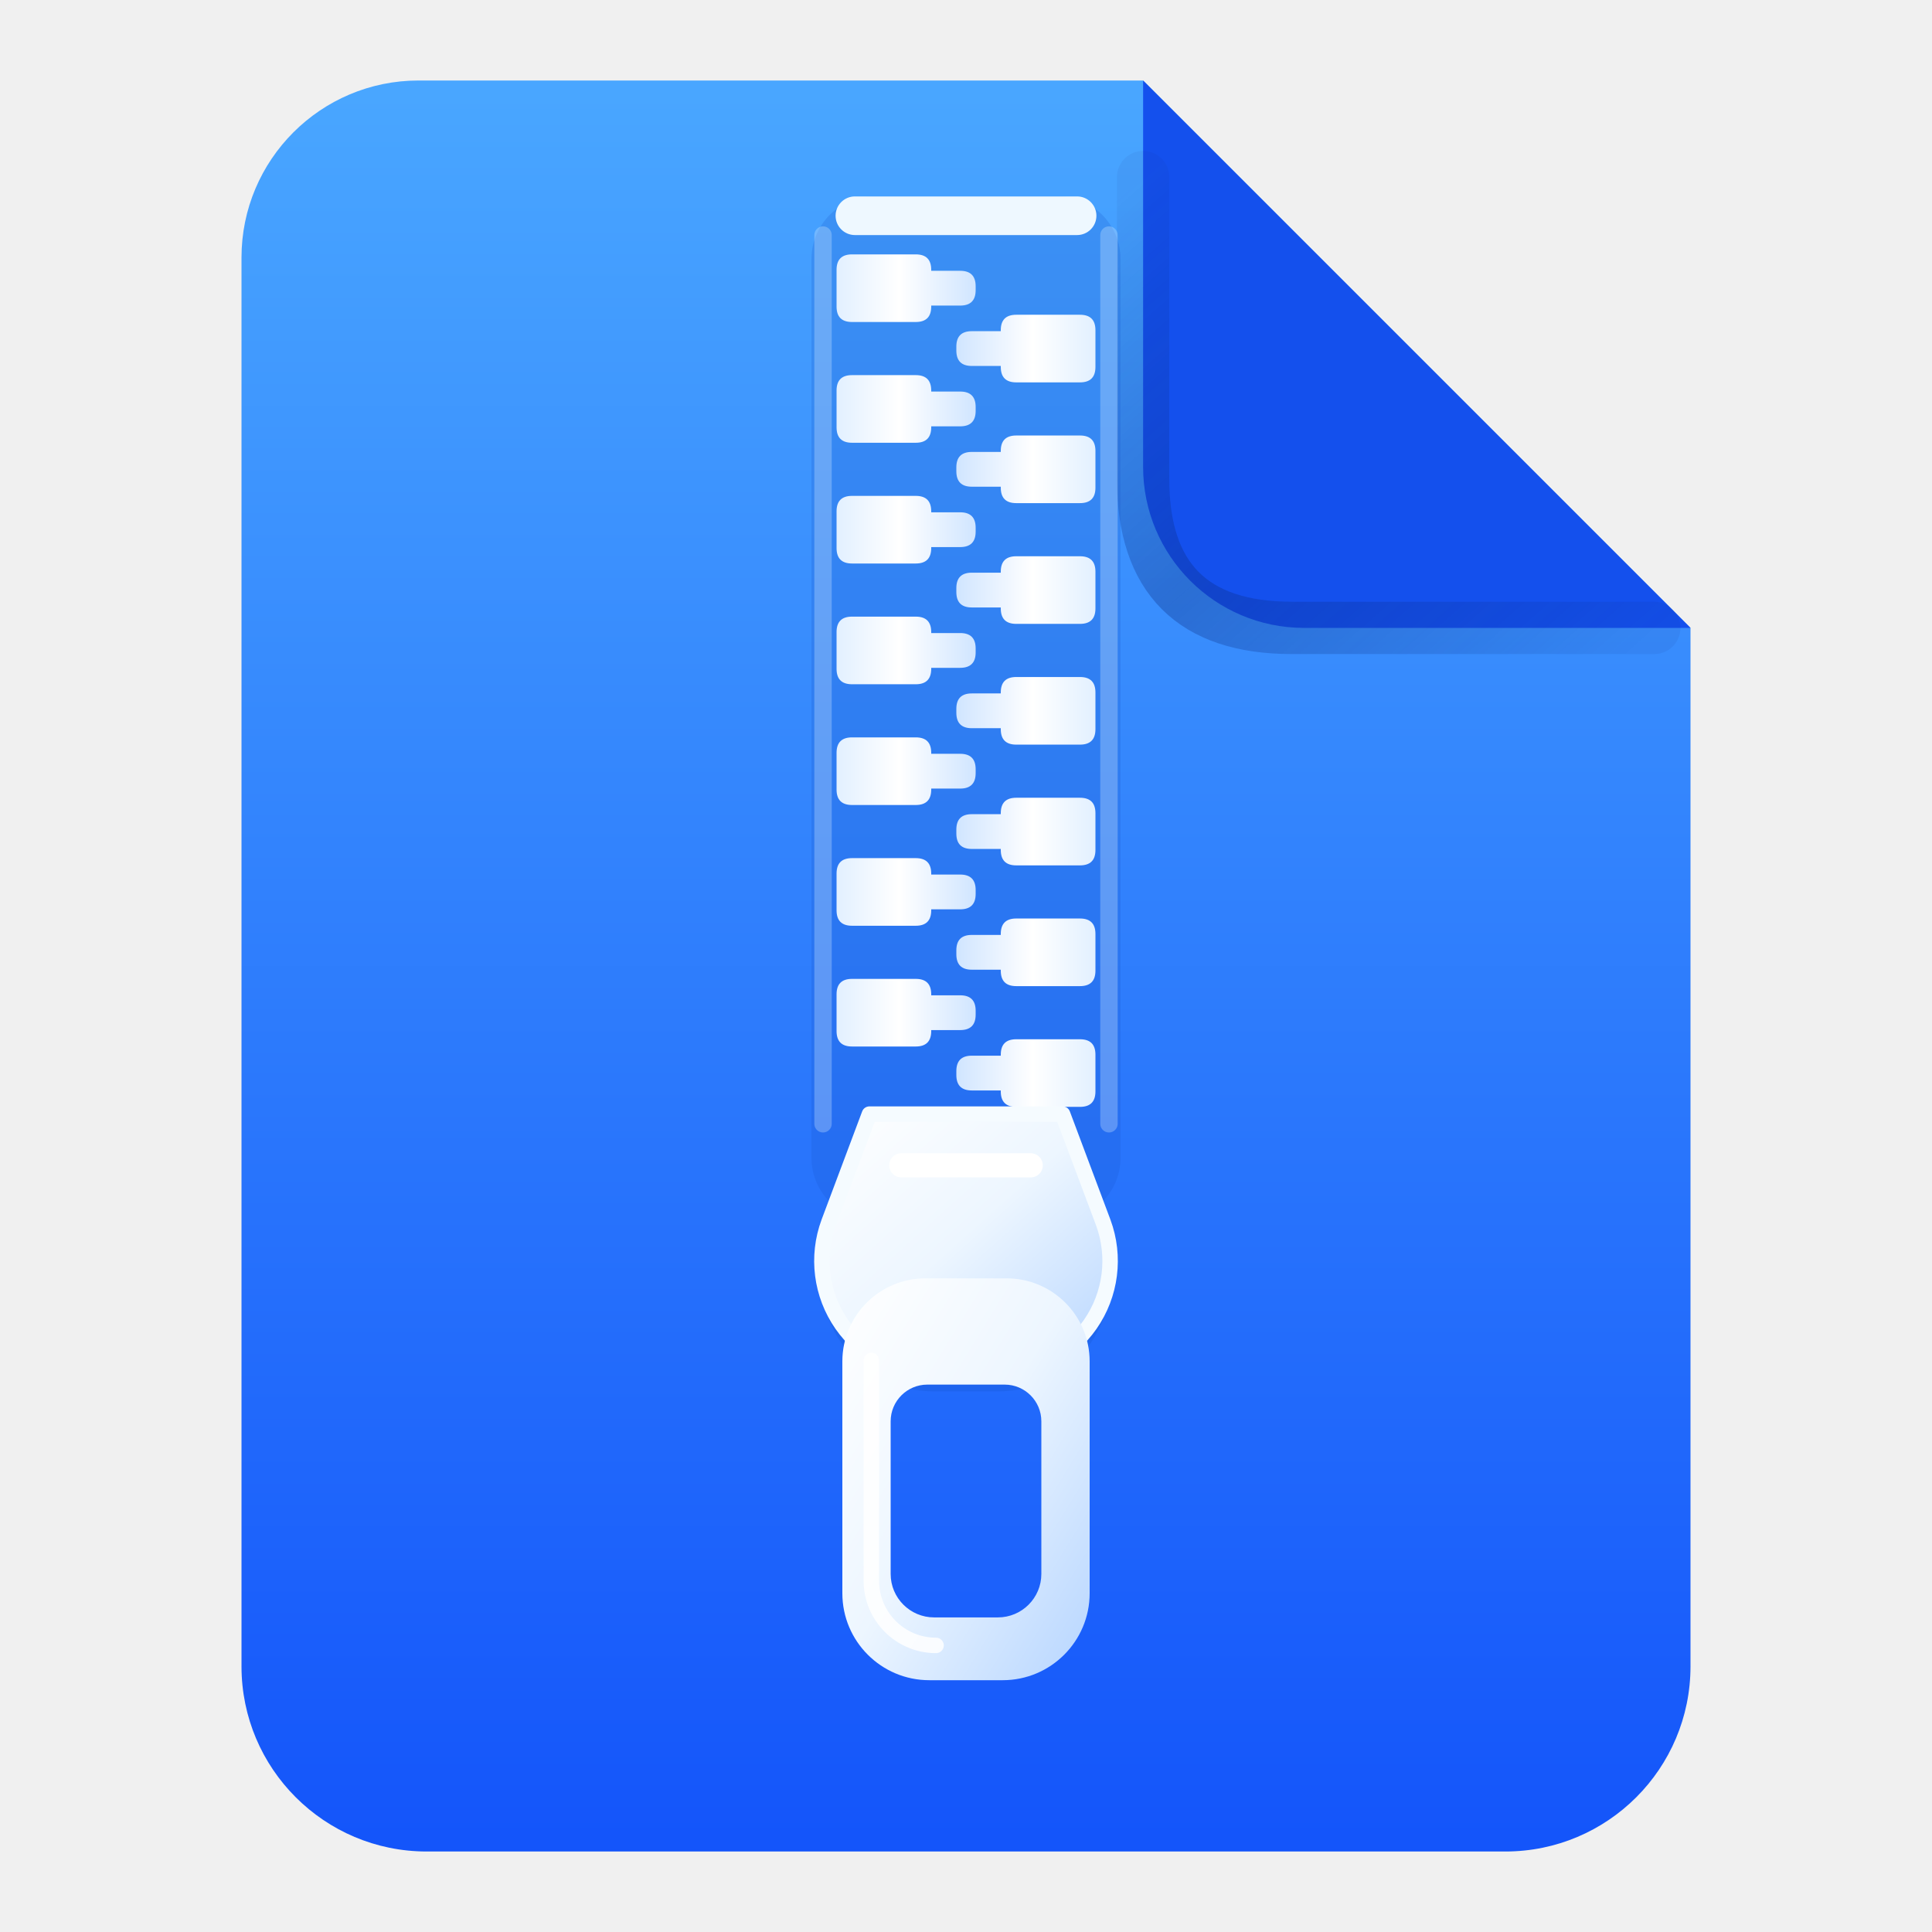
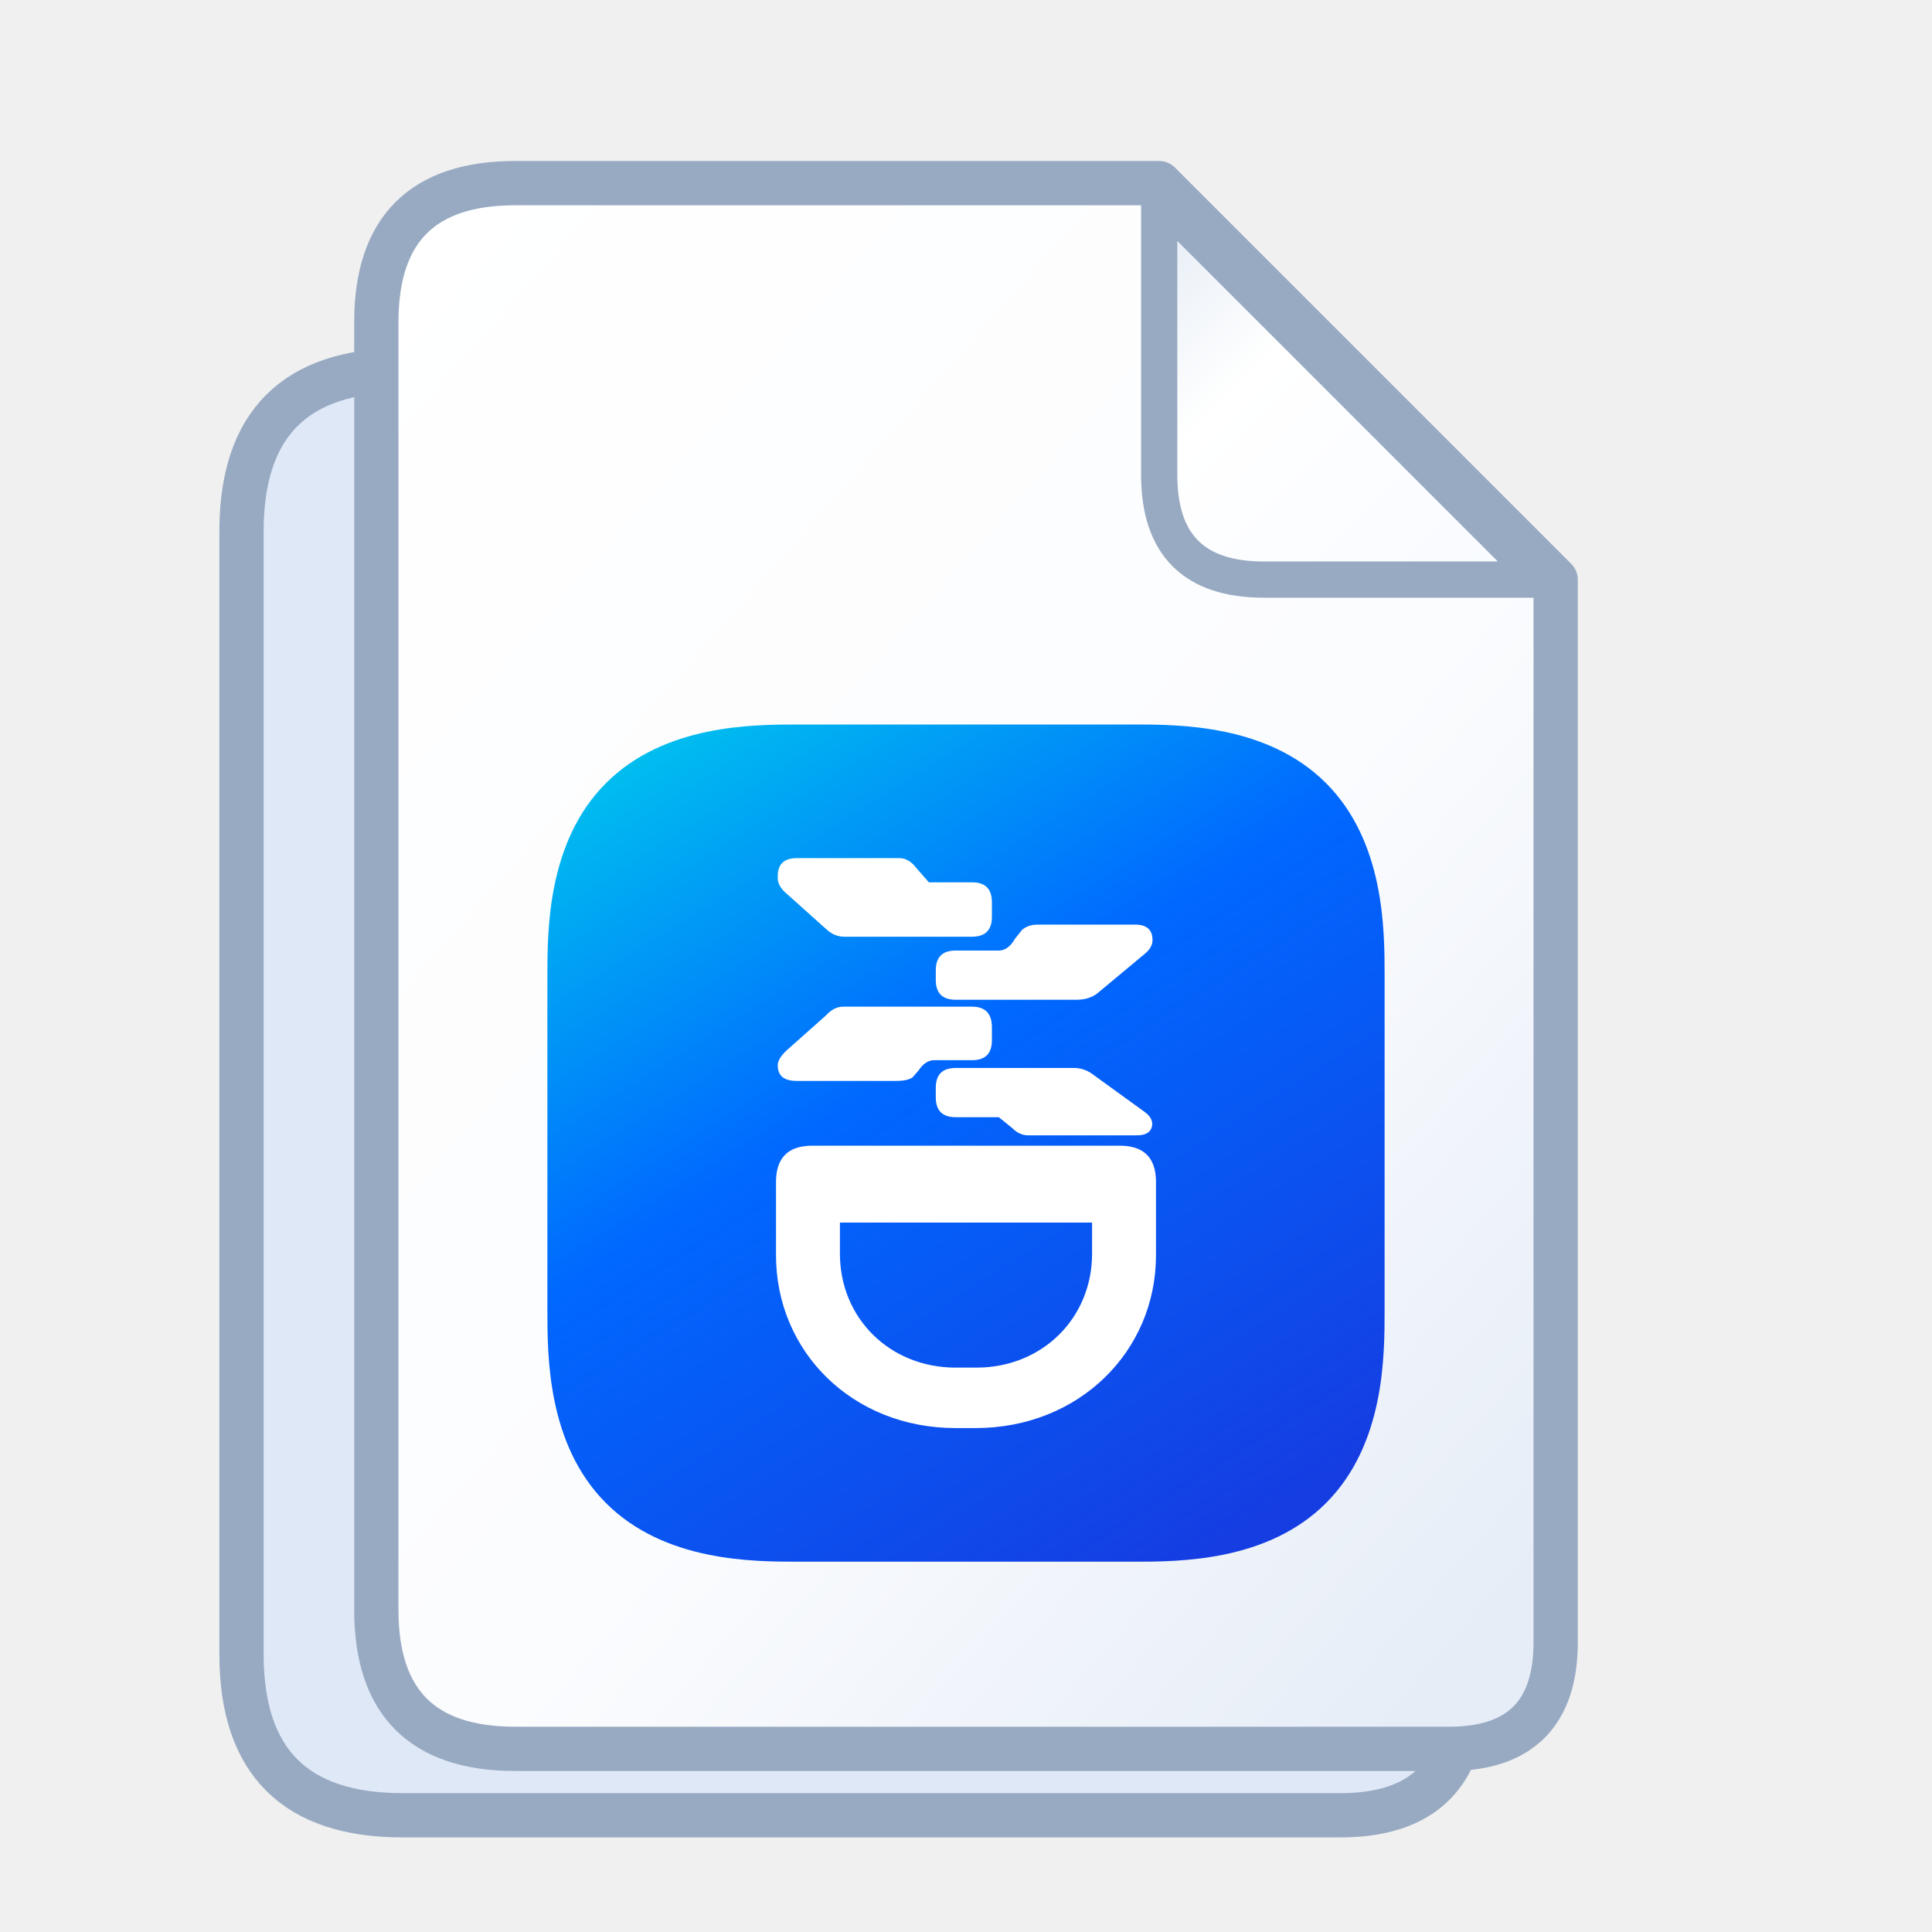
<svg xmlns="http://www.w3.org/2000/svg" width="24" height="24" viewBox="0 0 24 24" fill="none" stroke="#eceef3" stroke-width="1.5" stroke-linecap="round" stroke-linejoin="round">
+   <path d="M5 4.6H14L18.2 8.8V21Q18.2 22.55 16.65 22.55H5Q3 22.55 3 20.55V6.6Q3 4.6 5 4.6Z" fill="#dfe8f7" stroke="#98aac2" stroke-width=".55" />
  <defs>
-     <linearGradient id="existing-archive-paper" x1="0" y1="0" x2="0" y2="1">
-       <stop stop-color="#49a6ff" />
-       <stop offset="1" stop-color="#1455fa" />
+     <linearGradient id="archive-brand-blue" x1=".15" y1="0" x2=".78" y2="1">
+       <stop stop-color="#00beef" />
+       <stop offset=".42" stop-color="#0068ff" />
+       <stop offset="1" stop-color="#153de2" />
+     </linearGradient>
+     <linearGradient id="archive-brand-paper" x1="0" y1="0" x2=".85" y2="1">
+       <stop stop-color="#fff" />
+       <stop offset=".62" stop-color="#fbfcfe" />
+       <stop offset="1" stop-color="#e6edf7" />
+     </linearGradient>
+     <linearGradient id="archive-brand-fold" x1="0" y1="0" x2="1" y2="1">
+       <stop stop-color="#e3ebf5" />
+       <stop offset=".35" stop-color="#fff" />
+       <stop offset="1" stop-color="#f7faff" />
    </linearGradient>
  </defs>
-   <path fill="url(#existing-archive-paper)" stroke="none" d="M5.2 1h9L21 7.8v12.9a2.3 2.3 0 0 1-2.3 2.3H5.3A2.3 2.3 0 0 1 3 20.7V3.2A2.2 2.2 0 0 1 5.2 1Z" />
-   <path fill="#1450ed" stroke="none" d="M14.2 1v4.8a2 2 0 0 0 2 2H21Z" />
-   <defs>
-     <linearGradient id="existing-archive-seam" x1="0" y1="0" x2="1" y2="1">
-       <stop stop-color="#09287c" stop-opacity=".06" />
-       <stop offset=".5" stop-color="#09287c" stop-opacity=".32" />
-       <stop offset="1" stop-color="#09287c" stop-opacity=".08" />
-     </linearGradient>
-   </defs>
-   <path d="M14.2 2.2v3.75q0 1.85 1.85 1.85H20.55" stroke="url(#existing-archive-seam)" stroke-width=".65" />
-   <g transform="translate(-.6 -1.7) scale(1.2)">
-     <defs>
-       <linearGradient id="zip-teeth" x1="0" y1="0" x2="1" y2="0">
-         <stop stop-color="#e2f0ff" />
-         <stop offset=".45" stop-color="#fff" />
-         <stop offset="1" stop-color="#d0e5ff" />
-       </linearGradient>
-       <linearGradient id="zip-metal" x1="0" y1="0" x2="1" y2="1">
-         <stop stop-color="#fff" />
-         <stop offset=".48" stop-color="#edf6ff" />
-         <stop offset="1" stop-color="#b6d5ff" />
-       </linearGradient>
-     </defs>
-     <rect x="8.9" y="3.45" width="3.2" height="10.6" rx=".65" fill="#1454c9" fill-opacity=".2" stroke="none" />
-     <path d="M9.02 3.85v9.2m2.96-9.2v9.2" stroke="#d9edff" stroke-opacity=".3" stroke-width=".18" />
-     <rect x="9.15" y="3.45" width="2.7" height=".4" rx=".2" fill="#eef8ff" stroke="none" />
-     <g fill="url(#zip-teeth)" stroke="none">
-       <path d="M9.32 4.05h.66q.16 0 .16.16v.01h.3q.16 0 .16.16v.04q0 .16-.16.16h-.3v.01q0 .16-.16.16h-.66q-.16 0-.16-.16v-.38q0-.16.16-.16Z" />
-       <g transform="translate(21 .625) scale(-1 1)">
-         <path d="M9.32 4.05h.66q.16 0 .16.16v.01h.3q.16 0 .16.16v.04q0 .16-.16.16h-.3v.01q0 .16-.16.16h-.66q-.16 0-.16-.16v-.38q0-.16.16-.16Z" />
-       </g>
-       <path d="M9.32 5.30h.66q.16 0 .16.16v.01h.3q.16 0 .16.16v.04q0 .16-.16.16h-.3v.01q0 .16-.16.16h-.66q-.16 0-.16-.16v-.38q0-.16.16-.16Z" />
-       <g transform="translate(21 .625) scale(-1 1)">
-         <path d="M9.32 5.30h.66q.16 0 .16.16v.01h.3q.16 0 .16.16v.04q0 .16-.16.16h-.3v.01q0 .16-.16.16h-.66q-.16 0-.16-.16v-.38q0-.16.16-.16Z" />
-       </g>
-       <path d="M9.32 6.55h.66q.16 0 .16.16v.01h.3q.16 0 .16.16v.04q0 .16-.16.16h-.3v.01q0 .16-.16.16h-.66q-.16 0-.16-.16v-.38q0-.16.16-.16Z" />
-       <g transform="translate(21 .625) scale(-1 1)">
-         <path d="M9.32 6.55h.66q.16 0 .16.16v.01h.3q.16 0 .16.16v.04q0 .16-.16.16h-.3v.01q0 .16-.16.16h-.66q-.16 0-.16-.16v-.38q0-.16.16-.16Z" />
-       </g>
-       <path d="M9.32 7.80h.66q.16 0 .16.16v.01h.3q.16 0 .16.16v.04q0 .16-.16.16h-.3v.01q0 .16-.16.16h-.66q-.16 0-.16-.16v-.38q0-.16.16-.16Z" />
-       <g transform="translate(21 .625) scale(-1 1)">
-         <path d="M9.32 7.80h.66q.16 0 .16.16v.01h.3q.16 0 .16.16v.04q0 .16-.16.16h-.3v.01q0 .16-.16.16h-.66q-.16 0-.16-.16v-.38q0-.16.16-.16Z" />
-       </g>
-       <path d="M9.32 9.05h.66q.16 0 .16.16v.01h.3q.16 0 .16.16v.04q0 .16-.16.16h-.3v.01q0 .16-.16.16h-.66q-.16 0-.16-.16v-.38q0-.16.16-.16Z" />
-       <g transform="translate(21 .625) scale(-1 1)">
-         <path d="M9.32 9.05h.66q.16 0 .16.16v.01h.3q.16 0 .16.16v.04q0 .16-.16.16h-.3v.01q0 .16-.16.16h-.66q-.16 0-.16-.16v-.38q0-.16.16-.16Z" />
-       </g>
-       <path d="M9.32 10.30h.66q.16 0 .16.16v.01h.3q.16 0 .16.16v.04q0 .16-.16.16h-.3v.01q0 .16-.16.16h-.66q-.16 0-.16-.16v-.38q0-.16.16-.16Z" />
-       <g transform="translate(21 .625) scale(-1 1)">
-         <path d="M9.32 10.30h.66q.16 0 .16.16v.01h.3q.16 0 .16.16v.04q0 .16-.16.16h-.3v.01q0 .16-.16.16h-.66q-.16 0-.16-.16v-.38q0-.16.16-.16Z" />
-       </g>
-       <path d="M9.32 11.55h.66q.16 0 .16.16v.01h.3q.16 0 .16.16v.04q0 .16-.16.16h-.3v.01q0 .16-.16.16h-.66q-.16 0-.16-.16v-.38q0-.16.16-.16Z" />
-       <g transform="translate(21 .625) scale(-1 1)">
-         <path d="M9.32 11.55h.66q.16 0 .16.16v.01h.3q.16 0 .16.16v.04q0 .16-.16.16h-.3v.01q0 .16-.16.16h-.66q-.16 0-.16-.16v-.38q0-.16.16-.16Z" />
-       </g>
-     </g>
-     <path d="M9.5 12.95h2l.42 1.12a1.15 1.15 0 0 1-1.08 1.55h-.68a1.15 1.15 0 0 1-1.08-1.55Z" fill="#1454c9" fill-opacity=".25" stroke="none" transform="translate(0 .2)" />
-     <path d="M9.5 12.95h2l.42 1.12a1.15 1.15 0 0 1-1.08 1.55h-.68a1.15 1.15 0 0 1-1.08-1.55Z" fill="url(#zip-metal)" stroke="#f5fbff" stroke-width=".16" />
-     <path d="M9.83 13.48h1.34" stroke="white" stroke-width=".25" />
-     <path fill="url(#zip-metal)" stroke="none" fill-rule="evenodd" d="M10.08 14.65h.84a.86.86 0 0 1 .86.86v2.4a.9.9 0 0 1-.9.9h-.76a.9.9 0 0 1-.9-.9v-2.4a.86.86 0 0 1 .86-.86Z M10.1 15.75a.38.38 0 0 0-.38.38v1.58a.45.45 0 0 0 .45.45h.66a.45.45 0 0 0 .45-.45v-1.58a.38.38 0 0 0-.38-.38Z" />
-     <path d="M9.52 15.5v2.28a.67.67 0 0 0 .67.67" stroke="white" stroke-opacity=".85" stroke-width=".16" />
+   <path fill="url(#archive-brand-paper)" stroke="#98aac2" stroke-width=".55" d="M6.4 2.275H14.4L19.325 7.2V20.4Q19.325 21.725 18 21.725H6.4Q4.675 21.725 4.675 20V4Q4.675 2.275 6.4 2.275Z" />
+   <path fill="url(#archive-brand-fold)" stroke="#98aac2" stroke-width=".45" d="M14.4 2.45V5.9Q14.4 7.2 15.7 7.2H19.15Z" />
+   <path d="M9.92 9H14.08C14.648 9 15.744 9 16.472 9.728C17.2 10.456 17.2 11.552 17.2 12.12V16.28C17.2 16.848 17.2 17.944 16.472 18.672C15.744 19.4 14.648 19.4 14.08 19.4H9.92C9.352 19.4 8.256 19.4 7.528 18.672C6.8 17.944 6.8 16.848 6.8 16.28V12.12C6.8 11.552 6.8 10.456 7.528 9.728C8.256 9 9.352 9 9.92 9Z" fill="url(#archive-brand-blue)" stroke="none" />
+   <g fill="#fff" stroke="none" transform="translate(9.64 10.66) scale(0.01072727) translate(-407 -325)">
+     <path d="M431 325H550Q561 325 570 337L584 353H634Q657 353 657 376V393Q657 416 634 416H486Q475 416 466 408L418 365Q409 357 409 348V346Q409 325 431 325Z" fill-rule="evenodd" />
+     <path d="M615 432H665Q676 432 684 418L692 408Q699 402 710 402H823Q843 402 843 420Q843 428 835 435L781 480Q771 489 755 489H615Q592 489 592 466V455Q592 432 615 432Z" fill-rule="evenodd" />
+     <path d="M485 497H634Q657 497 657 521V536Q657 559 634 559H590Q580 559 572 571L565 579Q559 583 546 583H431Q409 583 409 565Q409 557 420 547L465 507Q474 497 485 497Z" fill-rule="evenodd" />
+     <path d="M615 568H752Q765 568 776 577L834 619Q845 627 842 637Q839 646 825 646H699Q689 646 681 638L665 625H615Q592 625 592 602V591Q592 568 615 568Z" fill-rule="evenodd" />
+     <path d="M449 658H805Q847 658 847 700V785C847 896 758 985 638 985H615C495 985 407 896 407 785V700Q407 658 449 658Z M481 747H773V783C773 858 715 915 639 915H615C539 915 481 858 481 783Z" fill-rule="evenodd" />
  </g>
</svg>
